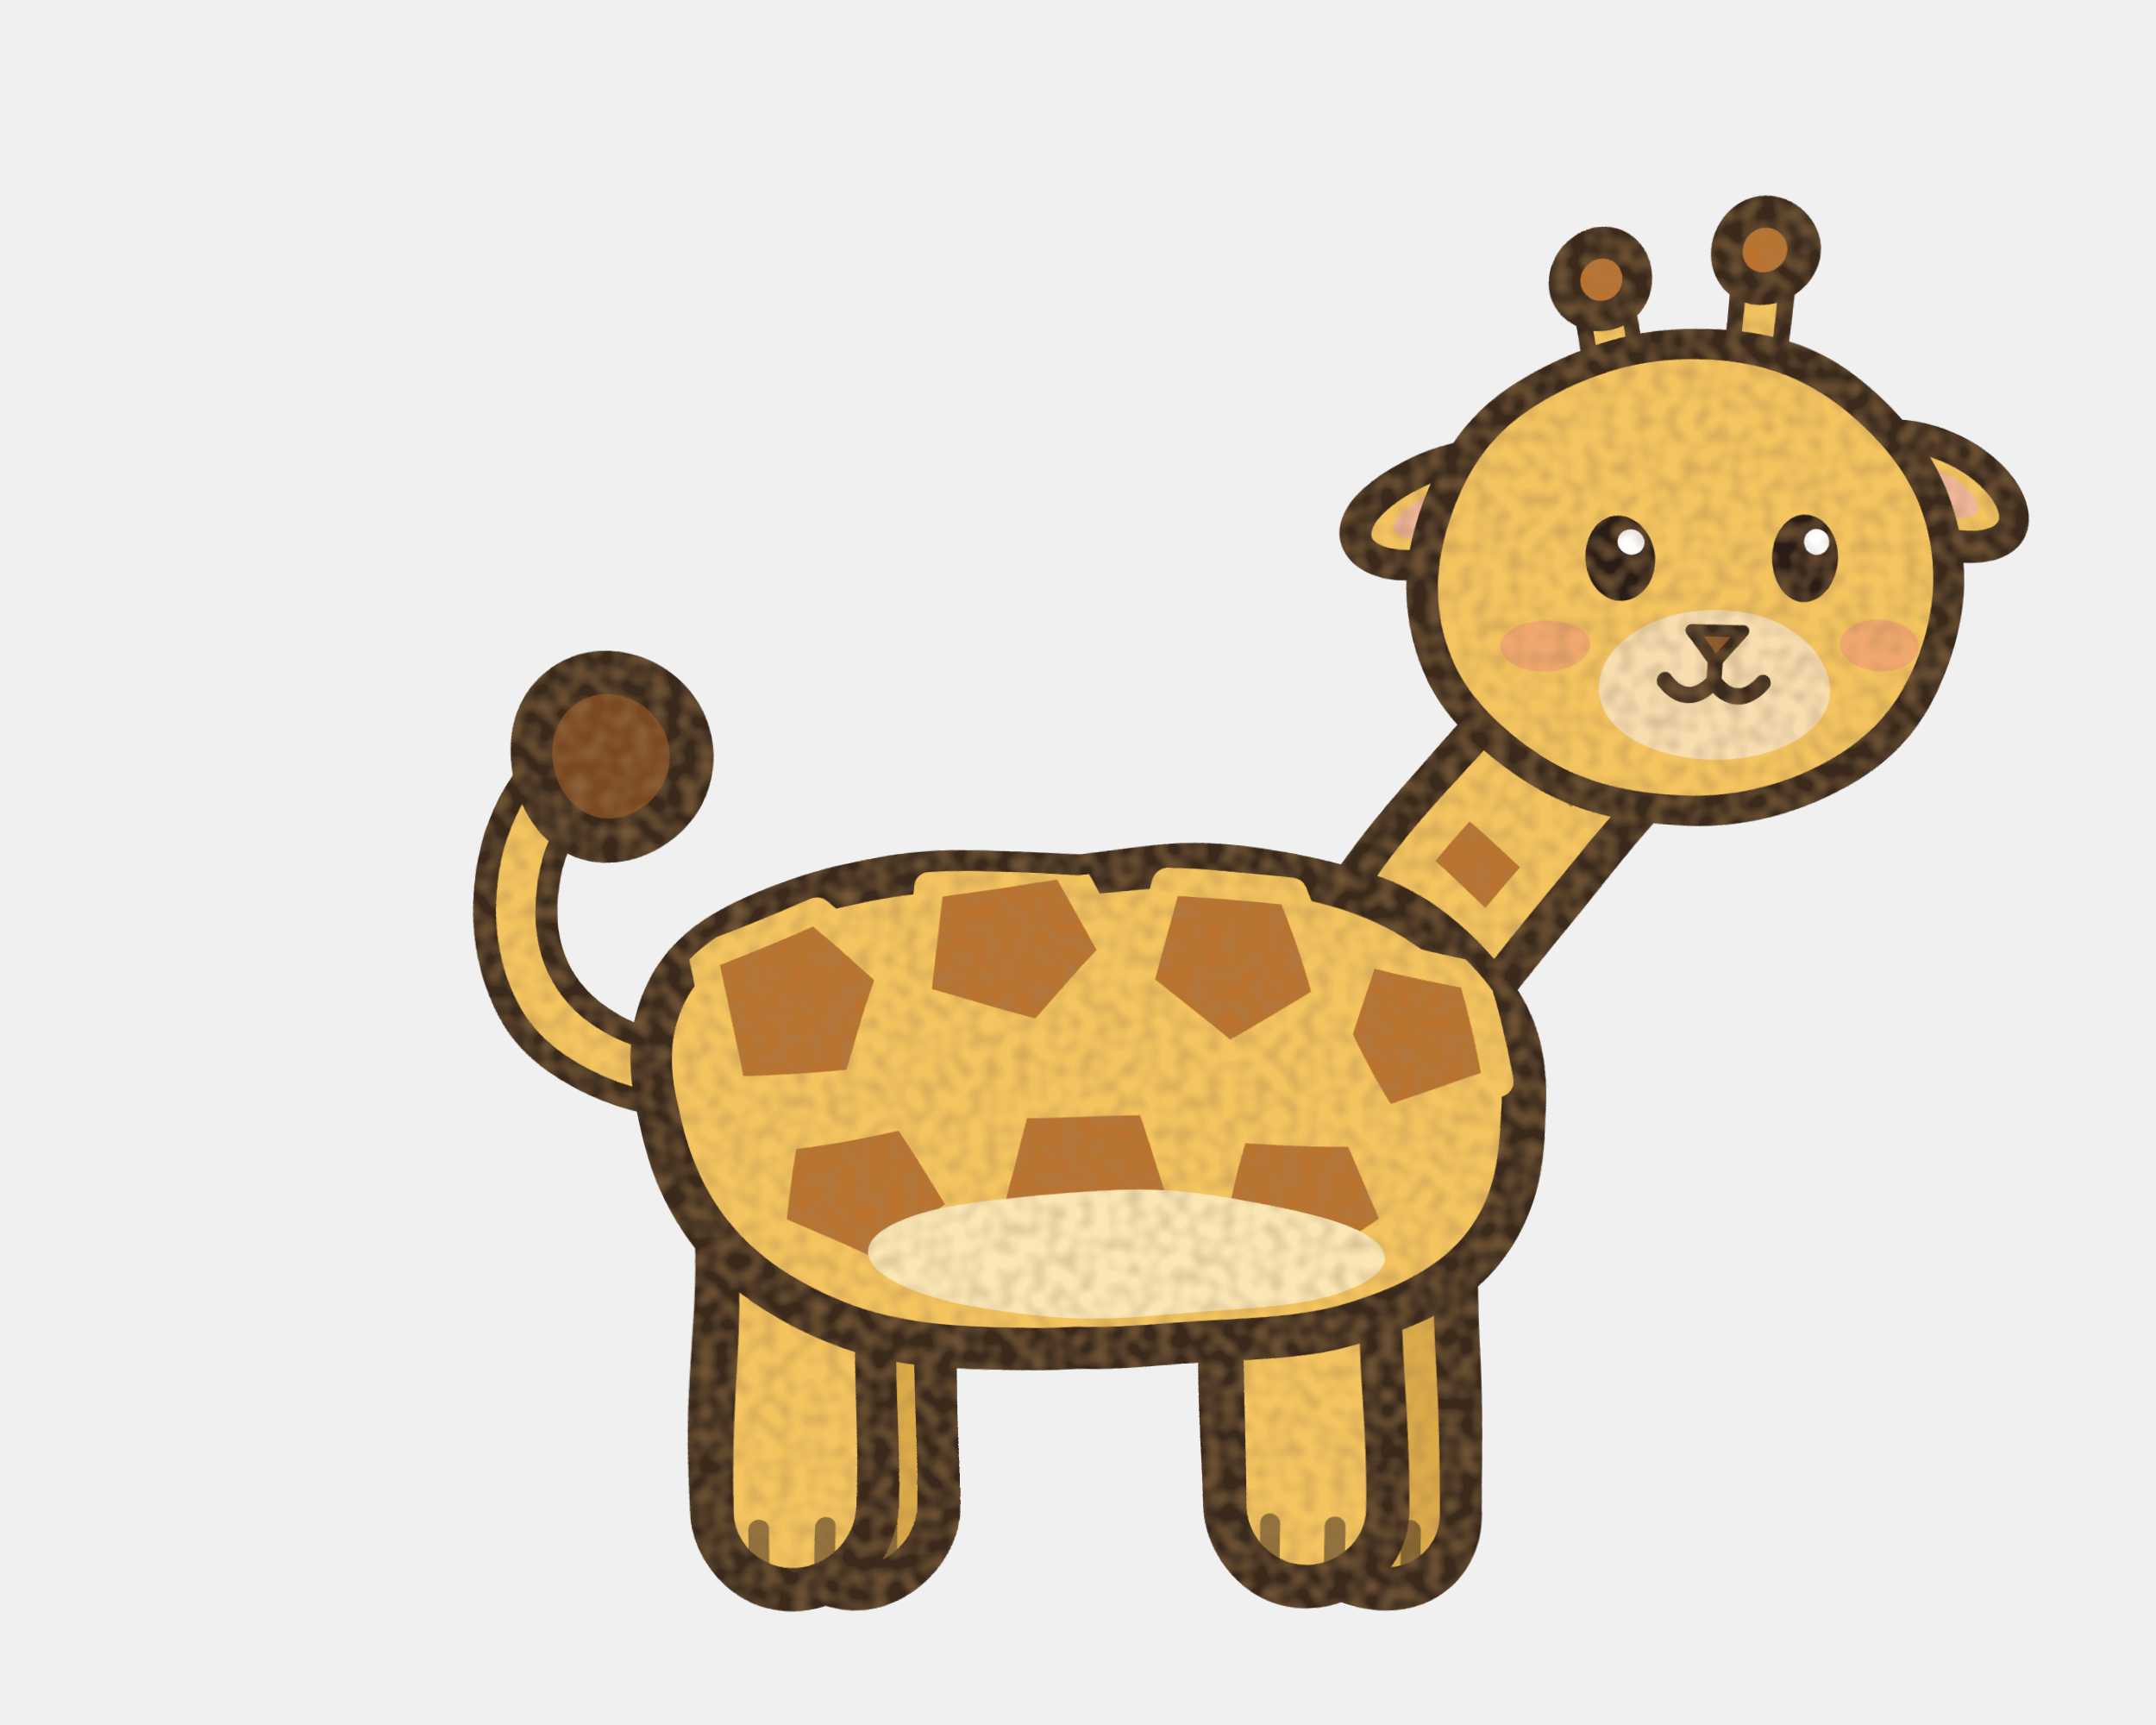
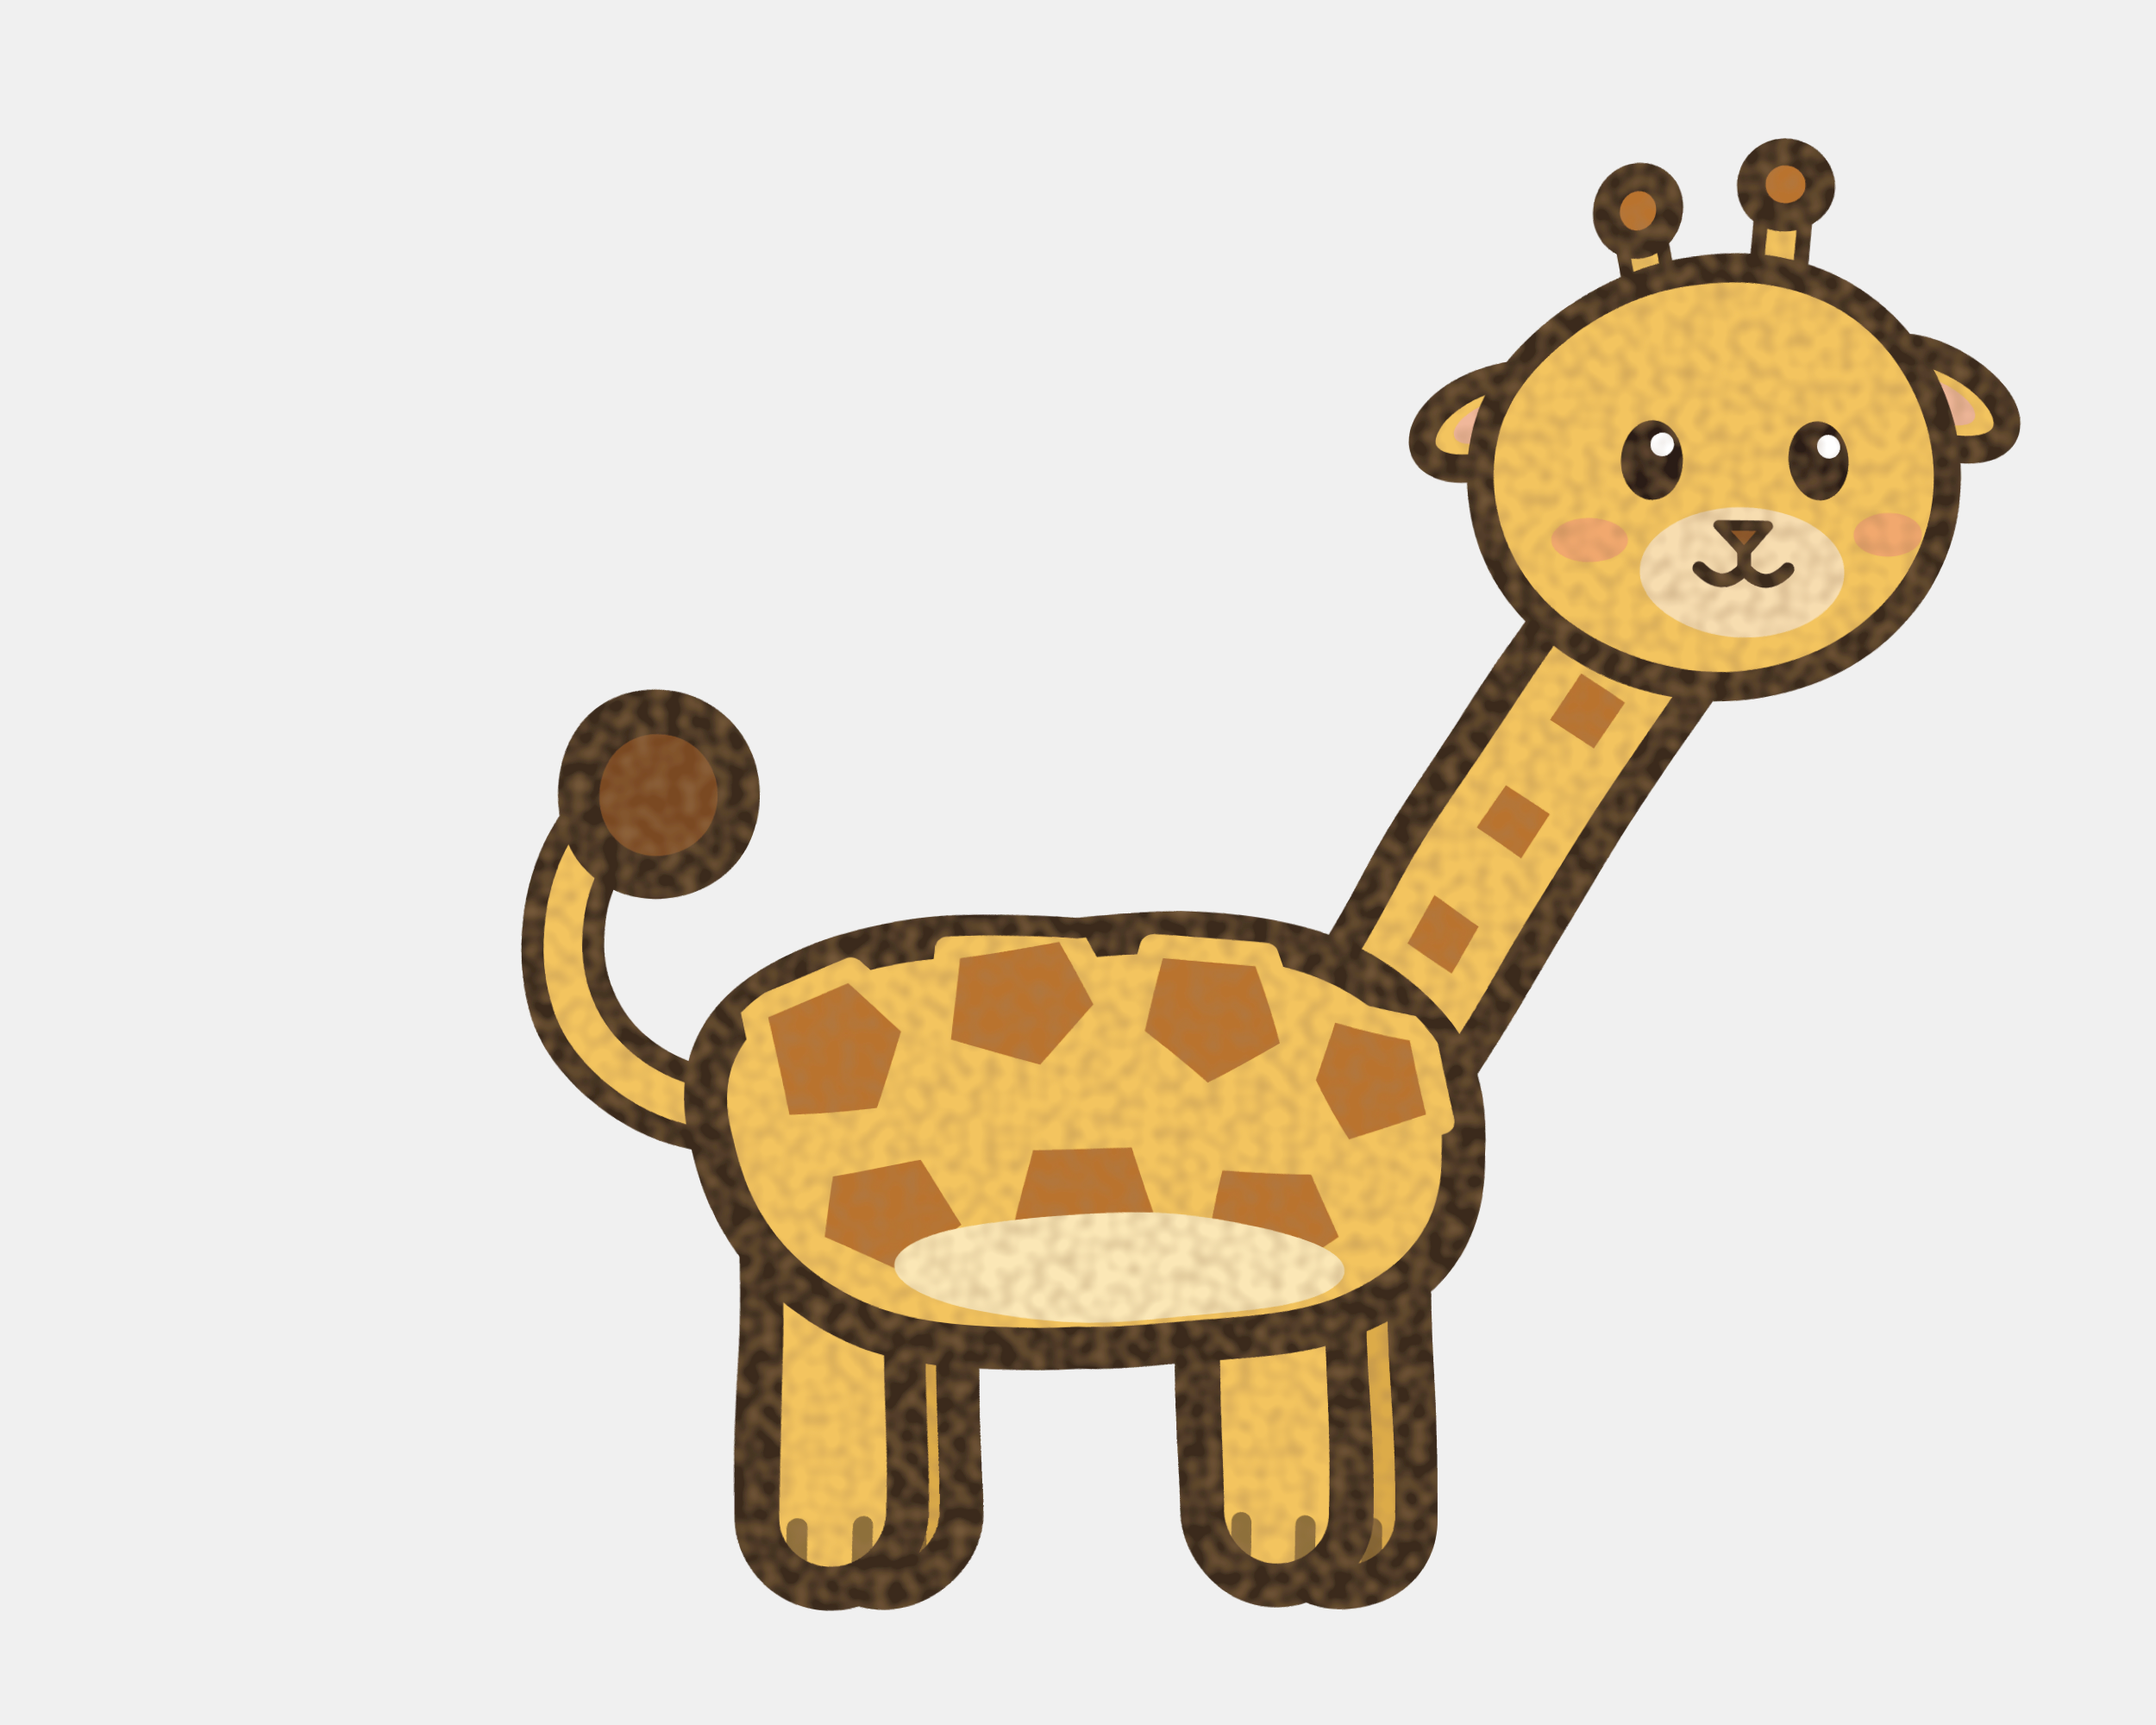
<svg xmlns="http://www.w3.org/2000/svg" width="160" height="128" viewBox="0 0 160 128">
  <defs>
    <filter id="crayon" filterUnits="userSpaceOnUse" x="0" y="0" width="160" height="128">
      <feTurbulence type="fractalNoise" baseFrequency="0.04" numOctaves="2" seed="7" result="wobble" />
      <feDisplacementMap in="SourceGraphic" in2="wobble" scale="2" xChannelSelector="R" yChannelSelector="G" result="drawn" />
      <feTurbulence type="fractalNoise" baseFrequency="0.85" numOctaves="1" seed="3" result="grain" />
      <feColorMatrix in="grain" type="matrix" values="0 0 0 0 0.36  0 0 0 0 0.2  0 0 0 0 0.08  0.9 0 0 0 -0.34" result="tint" />
      <feComposite in="tint" in2="drawn" operator="in" result="texture" />
      <feMerge>
        <feMergeNode in="drawn" />
        <feMergeNode in="texture" />
      </feMerge>
    </filter>
  </defs>
  <g filter="url(#crayon)">
    <clipPath id="body-portrait">
-       <path d="M46 80 C42 63 60 57 80 59 C101 57 117 64 116 80 C116 96 101 101 80 100 C60 101 49 96 46 80 Z" transform="translate(0 0) rotate(0 56 96) translate(80 100) scale(0.92 0.86) translate(-80 -100)" />
+       <path d="M46 80 C42 63 60 57 80 59 C101 57 117 64 116 80 C116 96 101 101 80 100 C60 101 49 96 46 80 Z" transform="translate(0 0) rotate(0 56 96) translate(80 100) scale(0.8 0.74) translate(-80 -100)" />
    </clipPath>
    <g transform="rotate(0 80 40)">
-       <g transform="translate(102.08 89.68) rotate(0)">
-         <rect x="-6" y="-6" width="12" height="34.32" rx="6" fill="#dcab48" stroke="#3b2a1f" stroke-width="3.2" stroke-linejoin="round" stroke-linecap="round" />
-         <path d="M-2.6 27.32 v-3.6 M2.2 27.32 v-3.6" stroke="#3b2a1f" stroke-width="1.5" stroke-linecap="round" opacity=".55" />
+       <g transform="translate(99.2 91.12) rotate(0)">
+         <rect x="-5.5" y="-6" width="11" height="32.88" rx="5.5" fill="#dcab48" stroke="#3b2a1f" stroke-width="3.2" stroke-linejoin="round" stroke-linecap="round" />
+         <path d="M-2.6 25.88 v-3.6 M2.2 25.88 v-3.6" stroke="#3b2a1f" stroke-width="1.5" stroke-linecap="round" opacity=".55" />
      </g>
-       <g transform="translate(63.44 89.68) rotate(0)">
-         <rect x="-6" y="-6" width="12" height="34.32" rx="6" fill="#dcab48" stroke="#3b2a1f" stroke-width="3.2" stroke-linejoin="round" stroke-linecap="round" />
-         <path d="M-2.6 27.32 v-3.6 M2.2 27.32 v-3.6" stroke="#3b2a1f" stroke-width="1.5" stroke-linecap="round" opacity=".55" />
+       <g transform="translate(65.6 91.12) rotate(0)">
+         <rect x="-5.5" y="-6" width="11" height="32.88" rx="5.5" fill="#dcab48" stroke="#3b2a1f" stroke-width="3.2" stroke-linejoin="round" stroke-linecap="round" />
+         <path d="M-2.6 25.88 v-3.6 M2.2 25.88 v-3.6" stroke="#3b2a1f" stroke-width="1.5" stroke-linecap="round" opacity=".55" />
      </g>
-       <g transform="rotate(0 52.4 80.22)">
-         <path d="M52.4 80.22 C43.6 80.22 37 74.17 38.1 65.37 C38.65 60.42 41.4 57.12 45.25 56.02" fill="none" stroke="#3b2a1f" stroke-width="6.4" stroke-linecap="round" />
-         <path d="M52.4 80.22 C43.6 80.22 37 74.17 38.1 65.37 C38.65 60.42 41.4 57.12 45.25 56.02" fill="none" stroke="#f3c45e" stroke-width="3" stroke-linecap="round" />
-         <circle cx="45.25" cy="56.02" r="6" fill="#7a4a24" stroke="#3b2a1f" stroke-width="3.2" stroke-linejoin="round" stroke-linecap="round" />
+       <g transform="rotate(0 56 82.98)">
+         <path d="M56 82.98 C47.2 82.98 40.6 76.93 41.7 68.13 C42.25 63.18 45 59.88 48.85 58.78" fill="none" stroke="#3b2a1f" stroke-width="6.4" stroke-linecap="round" />
+         <path d="M56 82.98 C47.2 82.98 40.6 76.93 41.7 68.13 C42.25 63.18 45 59.88 48.85 58.78" fill="none" stroke="#f3c45e" stroke-width="3" stroke-linecap="round" />
+         <circle cx="48.85" cy="58.78" r="6" fill="#7a4a24" stroke="#3b2a1f" stroke-width="3.2" stroke-linejoin="round" stroke-linecap="round" />
      </g>
-       <g transform="translate(58.84 91.4) rotate(0)">
-         <rect x="-6" y="-6" width="12" height="32.6" rx="6" fill="#f3c45e" stroke="#3b2a1f" stroke-width="3.2" stroke-linejoin="round" stroke-linecap="round" />
-         <path d="M-2.6 25.6 v-3.6 M2.2 25.6 v-3.6" stroke="#3b2a1f" stroke-width="1.5" stroke-linecap="round" opacity=".55" />
+       <g transform="translate(61.6 92.6) rotate(0)">
+         <rect x="-5.5" y="-6" width="11" height="31.4" rx="5.5" fill="#f3c45e" stroke="#3b2a1f" stroke-width="3.2" stroke-linejoin="round" stroke-linecap="round" />
+         <path d="M-2.6 24.4 v-3.6 M2.2 24.4 v-3.6" stroke="#3b2a1f" stroke-width="1.5" stroke-linecap="round" opacity=".55" />
      </g>
-       <g transform="translate(96.56 91.4) rotate(0)">
-         <rect x="-6" y="-6" width="12" height="32.6" rx="6" fill="#f3c45e" stroke="#3b2a1f" stroke-width="3.2" stroke-linejoin="round" stroke-linecap="round" />
-         <path d="M-2.6 25.6 v-3.6 M2.2 25.6 v-3.6" stroke="#3b2a1f" stroke-width="1.5" stroke-linecap="round" opacity=".55" />
+       <g transform="translate(94.4 92.6) rotate(0)">
+         <rect x="-5.5" y="-6" width="11" height="31.4" rx="5.5" fill="#f3c45e" stroke="#3b2a1f" stroke-width="3.2" stroke-linejoin="round" stroke-linecap="round" />
+         <path d="M-2.6 24.4 v-3.6 M2.2 24.4 v-3.6" stroke="#3b2a1f" stroke-width="1.5" stroke-linecap="round" opacity=".55" />
      </g>
-       <path d="M100.24 75.92 L121.92 50.2" stroke="#3b2a1f" stroke-width="16" stroke-linecap="round" />
-       <path d="M100.24 75.92 L121.92 50.2" stroke="#f3c45e" stroke-width="10.6" stroke-linecap="round" />
-       <path d="M100.24 75.92 L121.92 50.2" stroke="#b9732f" stroke-width="5" stroke-dasharray="4 6" stroke-dashoffset="-3" />
-       <g transform="translate(0 0) rotate(0 56 96) translate(80 100) scale(0.92 0.86) translate(-80 -100)" />
-       <path d="M46 80 C42 63 60 57 80 59 C101 57 117 64 116 80 C116 96 101 101 80 100 C60 101 49 96 46 80 Z" transform="translate(0 0) rotate(0 56 96) translate(80 100) scale(0.92 0.86) translate(-80 -100)" fill="#f3c45e" stroke="#3b2a1f" stroke-width="3.2" stroke-linejoin="round" stroke-linecap="round" vector-effect="non-scaling-stroke" />
+       <path d="M99.2 82.24 L124.8 41.8" stroke="#3b2a1f" stroke-width="15" stroke-linecap="round" />
+       <path d="M99.2 82.24 L124.8 41.8" stroke="#f3c45e" stroke-width="9.6" stroke-linecap="round" />
+       <path d="M99.2 82.24 L124.8 41.8" stroke="#b9732f" stroke-width="4" stroke-dasharray="4 6" stroke-dashoffset="-3" />
+       <g transform="translate(0 0) rotate(0 56 96) translate(80 100) scale(0.8 0.74) translate(-80 -100)" />
+       <path d="M46 80 C42 63 60 57 80 59 C101 57 117 64 116 80 C116 96 101 101 80 100 C60 101 49 96 46 80 Z" transform="translate(0 0) rotate(0 56 96) translate(80 100) scale(0.8 0.74) translate(-80 -100)" fill="#f3c45e" stroke="#3b2a1f" stroke-width="3.2" stroke-linejoin="round" stroke-linecap="round" vector-effect="non-scaling-stroke" />
      <g clip-path="url(#body-portrait)">
-         <g transform="translate(0 0) rotate(0 56 96) translate(80 100) scale(0.92 0.86) translate(-80 -100)" fill="#b9732f" stroke="#f3c45e" stroke-width="2.4" stroke-linejoin="round">
+         <g transform="translate(0 0) rotate(0 56 96) translate(80 100) scale(0.8 0.74) translate(-80 -100)" fill="#b9732f" stroke="#f3c45e" stroke-width="2.4" stroke-linejoin="round">
          <path d="M50 66 l9 -4 l6 6 l-3 9 l-10 1 Z" />
          <path d="M68 60 l11 -2 l4 8 l-6 7 l-10 -3 Z" />
          <path d="M87 60 l10 1 l3 9 l-8 5 l-7 -6 Z" />
          <path d="M103 66 l9 2 l2 9 l-9 3 l-4 -7 Z" />
          <path d="M56 82 l10 -2 l5 8 l-7 6 l-9 -4 Z" />
          <path d="M75 79 l11 0 l3 9 l-9 5 l-7 -5 Z" />
          <path d="M93 81 l10 0 l3 8 l-8 6 l-7 -5 Z" />
        </g>
      </g>
-       <g transform="translate(0 0) rotate(0 56 96) translate(80 100) scale(0.92 0.86) translate(-80 -100)">
+       <g transform="translate(0 0) rotate(0 56 96) translate(80 100) scale(0.8 0.74) translate(-80 -100)">
        <ellipse cx="84" cy="92" rx="21" ry="5.5" fill="#fbe7b6" />
      </g>
-       <g transform="translate(11.92 -17.8) rotate(0 112 70) translate(106 70) scale(0.72) translate(-106 -70)">
+       <g transform="translate(14.8 -26.2) rotate(0 112 70) translate(106 70) scale(0.64) translate(-106 -70)">
        <path d="M109 38 L107 27 M123 36 L124 25" stroke="#3b2a1f" stroke-width="6.4" stroke-linecap="round" />
        <path d="M109 38 L107 27 M123 36 L124 25" stroke="#f3c45e" stroke-width="3.2" stroke-linecap="round" />
        <circle cx="107" cy="26" r="3.8" fill="#b9732f" stroke="#3b2a1f" stroke-width="3.2" stroke-linejoin="round" stroke-linecap="round" />
        <circle cx="124" cy="24" r="3.8" fill="#b9732f" stroke="#3b2a1f" stroke-width="3.2" stroke-linejoin="round" stroke-linecap="round" />
        <g transform="rotate(0 104 41)">
          <g transform="rotate(-22 91 50)">
            <ellipse cx="91" cy="50" rx="9.5" ry="4.8" fill="#f3c45e" stroke="#3b2a1f" stroke-width="3.2" stroke-linejoin="round" stroke-linecap="round" />
            <ellipse cx="91" cy="50" rx="5.5" ry="2.2" fill="#f0b79a" />
          </g>
        </g>
        <g transform="rotate(0 126 38)">
          <g transform="rotate(22 141 48)">
            <ellipse cx="141" cy="48" rx="9.5" ry="4.8" fill="#f3c45e" stroke="#3b2a1f" stroke-width="3.2" stroke-linejoin="round" stroke-linecap="round" />
            <ellipse cx="141" cy="48" rx="5.5" ry="2.2" fill="#f0b79a" />
          </g>
        </g>
        <ellipse cx="116" cy="57" rx="27" ry="24" fill="#f3c45e" stroke="#3b2a1f" stroke-width="3.2" stroke-linejoin="round" stroke-linecap="round" />
        <g transform="translate(0 0)">
          <ellipse cx="119" cy="68" rx="12" ry="7.5" fill="#f7ddb0" />
          <ellipse cx="109" cy="55" rx="3.5" ry="4.5" fill="#2b1d14" />
          <circle cx="110.2" cy="53.3" r="1.35" fill="#fff" />
          <ellipse cx="128" cy="55" rx="3.5" ry="4.5" fill="#2b1d14" />
          <circle cx="129.2" cy="53.3" r="1.35" fill="#fff" />
          <path d="M116.2 62.6 h5.6 l-2.8 3.2 z" fill="#8a5527" stroke="#3b2a1f" stroke-width="1.2" stroke-linejoin="round" />
          <path d="M119 65.8 v1.8 M119 67.6 q-2.6 2.8 -5.2 0 M119 67.6 q2.6 2.8 5.2 0" fill="none" stroke="#3b2a1f" stroke-width="1.6" stroke-linecap="round" />
          <ellipse cx="101.5" cy="64" rx="4.4" ry="2.6" fill="#f08c7d" opacity="0.5" />
          <ellipse cx="136" cy="63.5" rx="4" ry="2.5" fill="#f08c7d" opacity="0.5" />
        </g>
      </g>
    </g>
  </g>
</svg>
